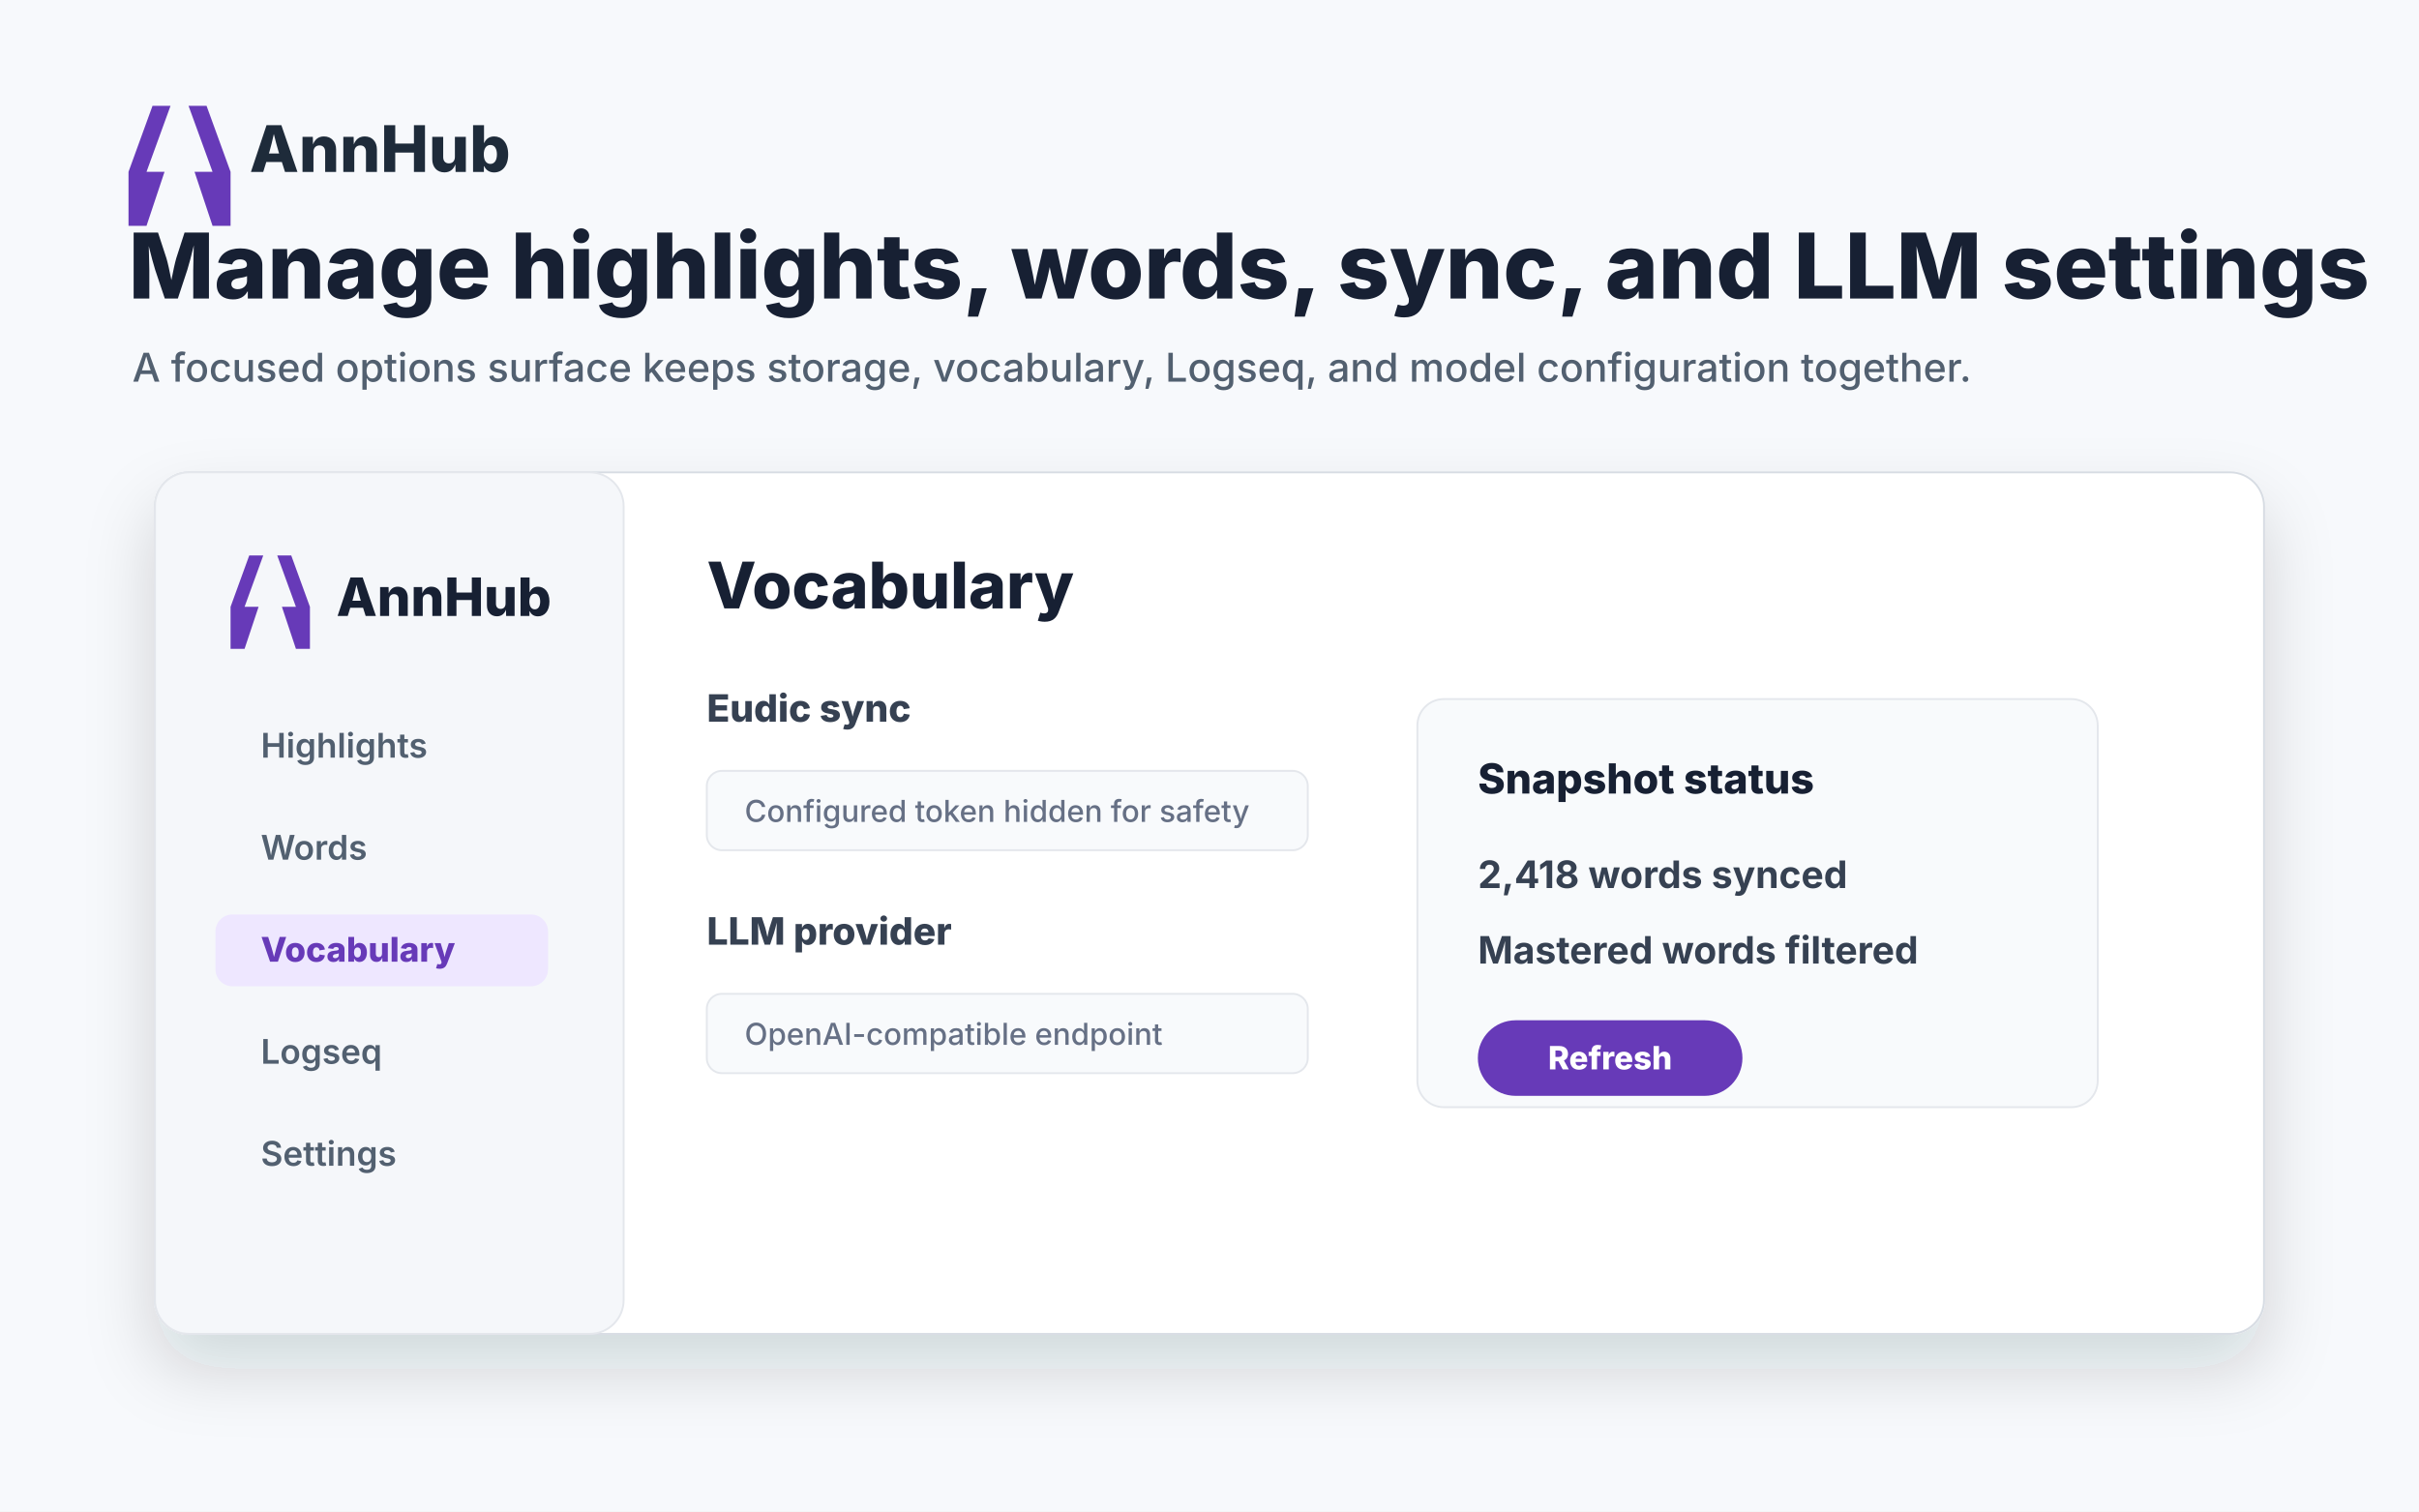
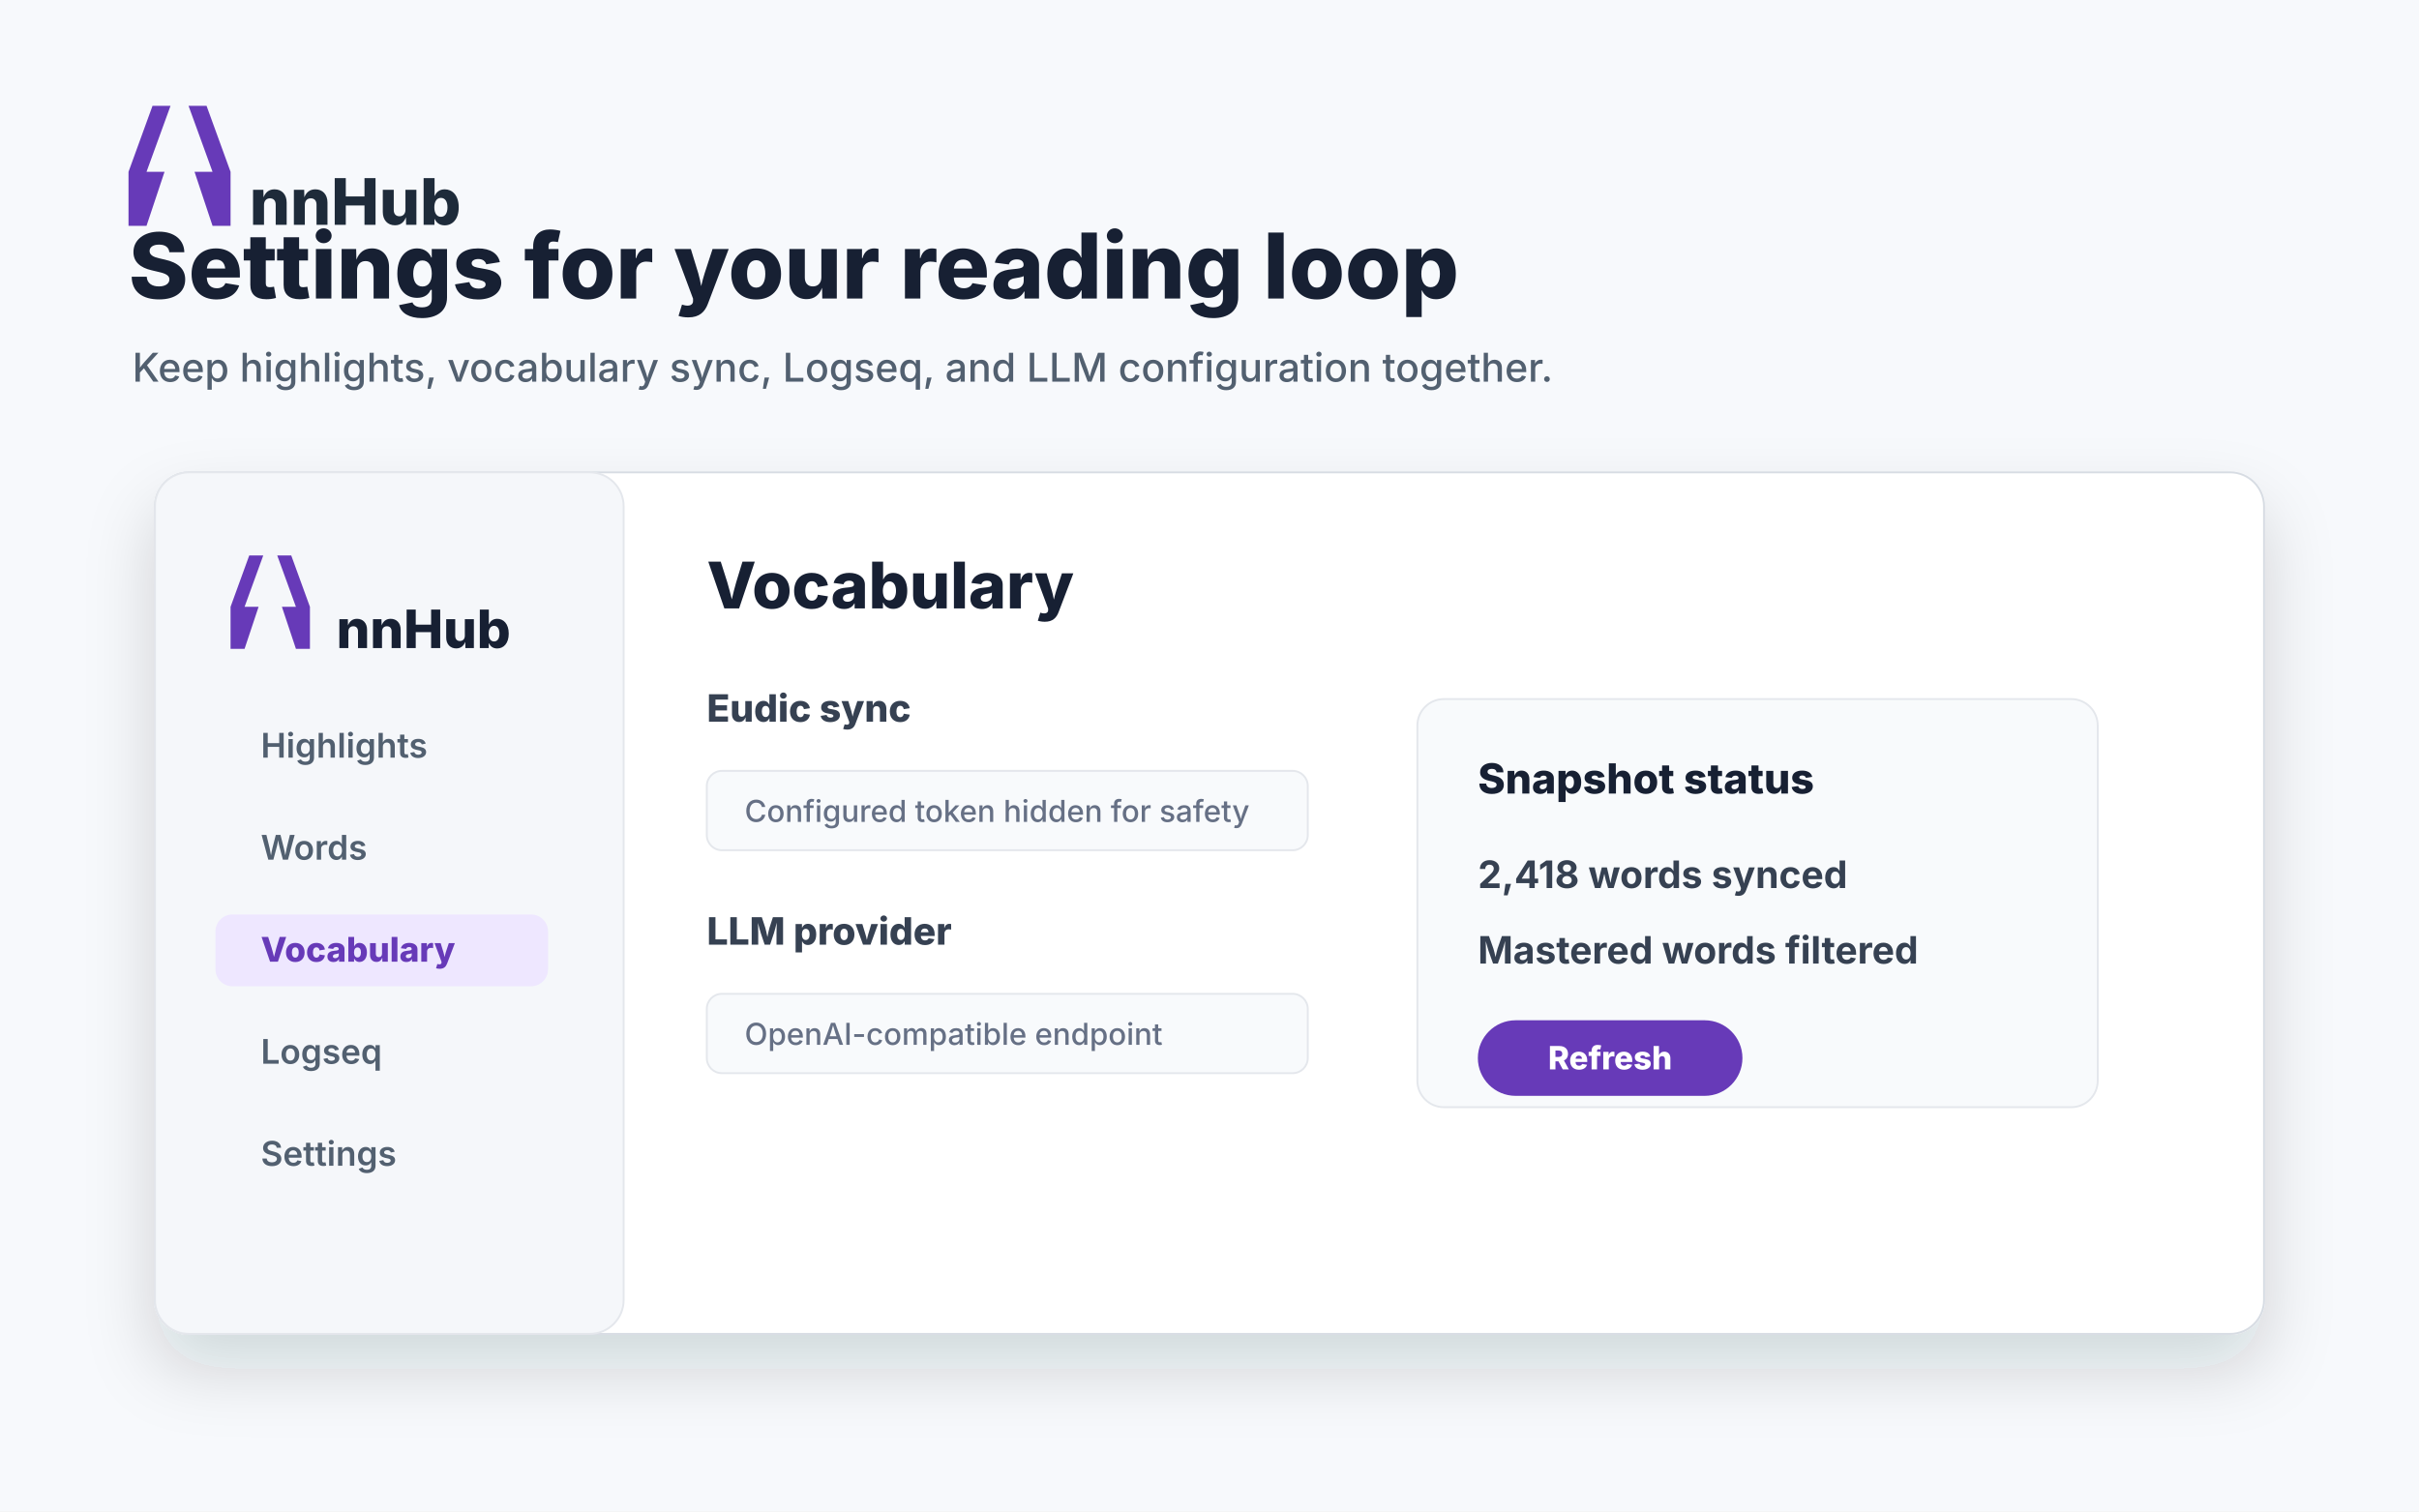
<svg xmlns="http://www.w3.org/2000/svg" width="1280" height="800" viewBox="0 0 1280 800">
  <defs>
    <linearGradient id="bg" x1="0" y1="0" x2="1" y2="1">
      <stop offset="0%" stop-color="#FAFBFC" />
      <stop offset="52%" stop-color="#EFF5FF" />
      <stop offset="100%" stop-color="#F8F3FF" />
    </linearGradient>
    <linearGradient id="purple" x1="0" y1="0" x2="1" y2="1">
      <stop offset="0%" stop-color="#7C4DFF" />
      <stop offset="100%" stop-color="#4B2E83" />
    </linearGradient>
    <filter id="shadow" x="-20%" y="-20%" width="140%" height="150%">
      <feDropShadow dx="0" dy="18" stdDeviation="18" flood-color="#172033" flood-opacity="0.16" />
    </filter>
    <filter id="softShadow" x="-30%" y="-30%" width="160%" height="180%">
      <feDropShadow dx="0" dy="10" stdDeviation="12" flood-color="#172033" flood-opacity="0.18" />
    </filter>
  </defs>
  <rect x="0" y="0" width="1280" height="800" rx="0" fill="#F7F9FC" stroke="none" stroke-width="1" opacity="1" />
  <g transform="translate(68 56) scale(0.3176471)">
    <path fill-rule="evenodd" clip-rule="evenodd" d="M30 110L70 0H40L0 110V200H30L60 110H30ZM140 110L100 0H130L170 110V200H140L110 110H140Z" fill="#673AB8" />
  </g>
-   <text x="132" y="91" font-family="Inter, -apple-system, BlinkMacSystemFont, Segoe UI, sans-serif" font-size="34" font-weight="800" fill="#1E2B3A" text-anchor="start" opacity="1">AnnHub</text>
-   <text x="68" y="158" font-family="Inter, -apple-system, BlinkMacSystemFont, Segoe UI, sans-serif" font-size="48" font-weight="820" fill="#172033" text-anchor="start" opacity="1">Manage highlights, words, sync, and LLM settings</text>
-   <text x="70" y="202" font-family="Inter, -apple-system, BlinkMacSystemFont, Segoe UI, sans-serif" font-size="21" font-weight="450" fill="#526070" text-anchor="start" opacity="1">A focused options surface keeps storage, vocabulary, Logseq, and model configuration together.</text>
+   <text x="132" y="119" font-family="Inter, -apple-system, BlinkMacSystemFont, Segoe UI, sans-serif" font-size="34" font-weight="800" fill="#1E2B3A" text-anchor="start" opacity="1">nnHub</text>
+   <text x="68" y="158" font-family="Inter, -apple-system, BlinkMacSystemFont, Segoe UI, sans-serif" font-size="48" font-weight="820" fill="#172033" text-anchor="start" opacity="1">Settings for your reading loop</text>
+   <text x="70" y="202" font-family="Inter, -apple-system, BlinkMacSystemFont, Segoe UI, sans-serif" font-size="21" font-weight="450" fill="#526070" text-anchor="start" opacity="1">Keep highlights, vocabulary sync, Logseq, and LLM configuration together.</text>
  <rect x="82" y="250" width="1116" height="456" rx="18" fill="#ffffff" stroke="#D7DCE3" stroke-width="1" opacity="1" filter="url(#shadow)" />
  <rect x="82" y="250" width="248" height="456" rx="18" fill="#F5F7FA" stroke="#E4E7EC" stroke-width="1" opacity="1" />
  <g transform="translate(122 294) scale(0.2470588)">
    <path fill-rule="evenodd" clip-rule="evenodd" d="M30 110L70 0H40L0 110V200H30L60 110H30ZM140 110L100 0H130L170 110V200H140L110 110H140Z" fill="#673AB8" />
  </g>
-   <text x="178" y="326" font-family="Inter, -apple-system, BlinkMacSystemFont, Segoe UI, sans-serif" font-size="28" font-weight="820" fill="#172033" text-anchor="start" opacity="1">AnnHub</text>
+   <text x="178" y="343" font-family="Inter, -apple-system, BlinkMacSystemFont, Segoe UI, sans-serif" font-size="28" font-weight="820" fill="#172033" text-anchor="start" opacity="1">nnHub</text>
  <rect x="114" y="376" width="176" height="38" rx="9" fill="transparent" stroke="none" stroke-width="1" opacity="1" />
  <text x="138" y="401" font-family="Inter, -apple-system, BlinkMacSystemFont, Segoe UI, sans-serif" font-size="18" font-weight="600" fill="#526070" text-anchor="start" opacity="1">Highlights</text>
  <rect x="114" y="430" width="176" height="38" rx="9" fill="transparent" stroke="none" stroke-width="1" opacity="1" />
  <text x="138" y="455" font-family="Inter, -apple-system, BlinkMacSystemFont, Segoe UI, sans-serif" font-size="18" font-weight="600" fill="#526070" text-anchor="start" opacity="1">Words</text>
  <rect x="114" y="484" width="176" height="38" rx="9" fill="#EEE7FF" stroke="none" stroke-width="1" opacity="1" />
  <text x="138" y="509" font-family="Inter, -apple-system, BlinkMacSystemFont, Segoe UI, sans-serif" font-size="18" font-weight="800" fill="#673AB8" text-anchor="start" opacity="1">Vocabulary</text>
  <rect x="114" y="538" width="176" height="38" rx="9" fill="transparent" stroke="none" stroke-width="1" opacity="1" />
  <text x="138" y="563" font-family="Inter, -apple-system, BlinkMacSystemFont, Segoe UI, sans-serif" font-size="18" font-weight="600" fill="#526070" text-anchor="start" opacity="1">Logseq</text>
  <rect x="114" y="592" width="176" height="38" rx="9" fill="transparent" stroke="none" stroke-width="1" opacity="1" />
  <text x="138" y="617" font-family="Inter, -apple-system, BlinkMacSystemFont, Segoe UI, sans-serif" font-size="18" font-weight="600" fill="#526070" text-anchor="start" opacity="1">Settings</text>
  <text x="374" y="322" font-family="Inter, -apple-system, BlinkMacSystemFont, Segoe UI, sans-serif" font-size="34" font-weight="820" fill="#172033" text-anchor="start" opacity="1">Vocabulary</text>
  <text x="374" y="382" font-family="Inter, -apple-system, BlinkMacSystemFont, Segoe UI, sans-serif" font-size="20" font-weight="800" fill="#364152" text-anchor="start" opacity="1">Eudic sync</text>
  <rect x="374" y="408" width="318" height="42" rx="8" fill="#F8FAFC" stroke="#E4E7EC" stroke-width="1" opacity="1" />
  <text x="394" y="435" font-family="Inter, -apple-system, BlinkMacSystemFont, Segoe UI, sans-serif" font-size="16" font-weight="500" fill="#667085" text-anchor="start" opacity="1">Configured token hidden for safety</text>
  <text x="374" y="500" font-family="Inter, -apple-system, BlinkMacSystemFont, Segoe UI, sans-serif" font-size="20" font-weight="800" fill="#364152" text-anchor="start" opacity="1">LLM provider</text>
  <rect x="374" y="526" width="318" height="42" rx="8" fill="#F8FAFC" stroke="#E4E7EC" stroke-width="1" opacity="1" />
  <text x="394" y="553" font-family="Inter, -apple-system, BlinkMacSystemFont, Segoe UI, sans-serif" font-size="16" font-weight="500" fill="#667085" text-anchor="start" opacity="1">OpenAI-compatible endpoint</text>
  <rect x="750" y="370" width="360" height="216" rx="14" fill="#F8FAFC" stroke="#E4E7EC" stroke-width="1" opacity="1" />
  <text x="782" y="420" font-family="Inter, -apple-system, BlinkMacSystemFont, Segoe UI, sans-serif" font-size="22" font-weight="820" fill="#172033" text-anchor="start" opacity="1">Snapshot status</text>
  <text x="782" y="470" font-family="Inter, -apple-system, BlinkMacSystemFont, Segoe UI, sans-serif" font-size="20" font-weight="700" fill="#364152" text-anchor="start" opacity="1">2,418 words synced</text>
  <text x="782" y="510" font-family="Inter, -apple-system, BlinkMacSystemFont, Segoe UI, sans-serif" font-size="20" font-weight="700" fill="#364152" text-anchor="start" opacity="1">Mastered words filtered</text>
  <rect x="782" y="540" width="140" height="40" rx="20" fill="#673AB8" stroke="none" stroke-width="1" opacity="1" />
  <text x="852" y="566" font-family="Inter, -apple-system, BlinkMacSystemFont, Segoe UI, sans-serif" font-size="17" font-weight="800" fill="#ffffff" text-anchor="middle" opacity="1">Refresh</text>
</svg>
